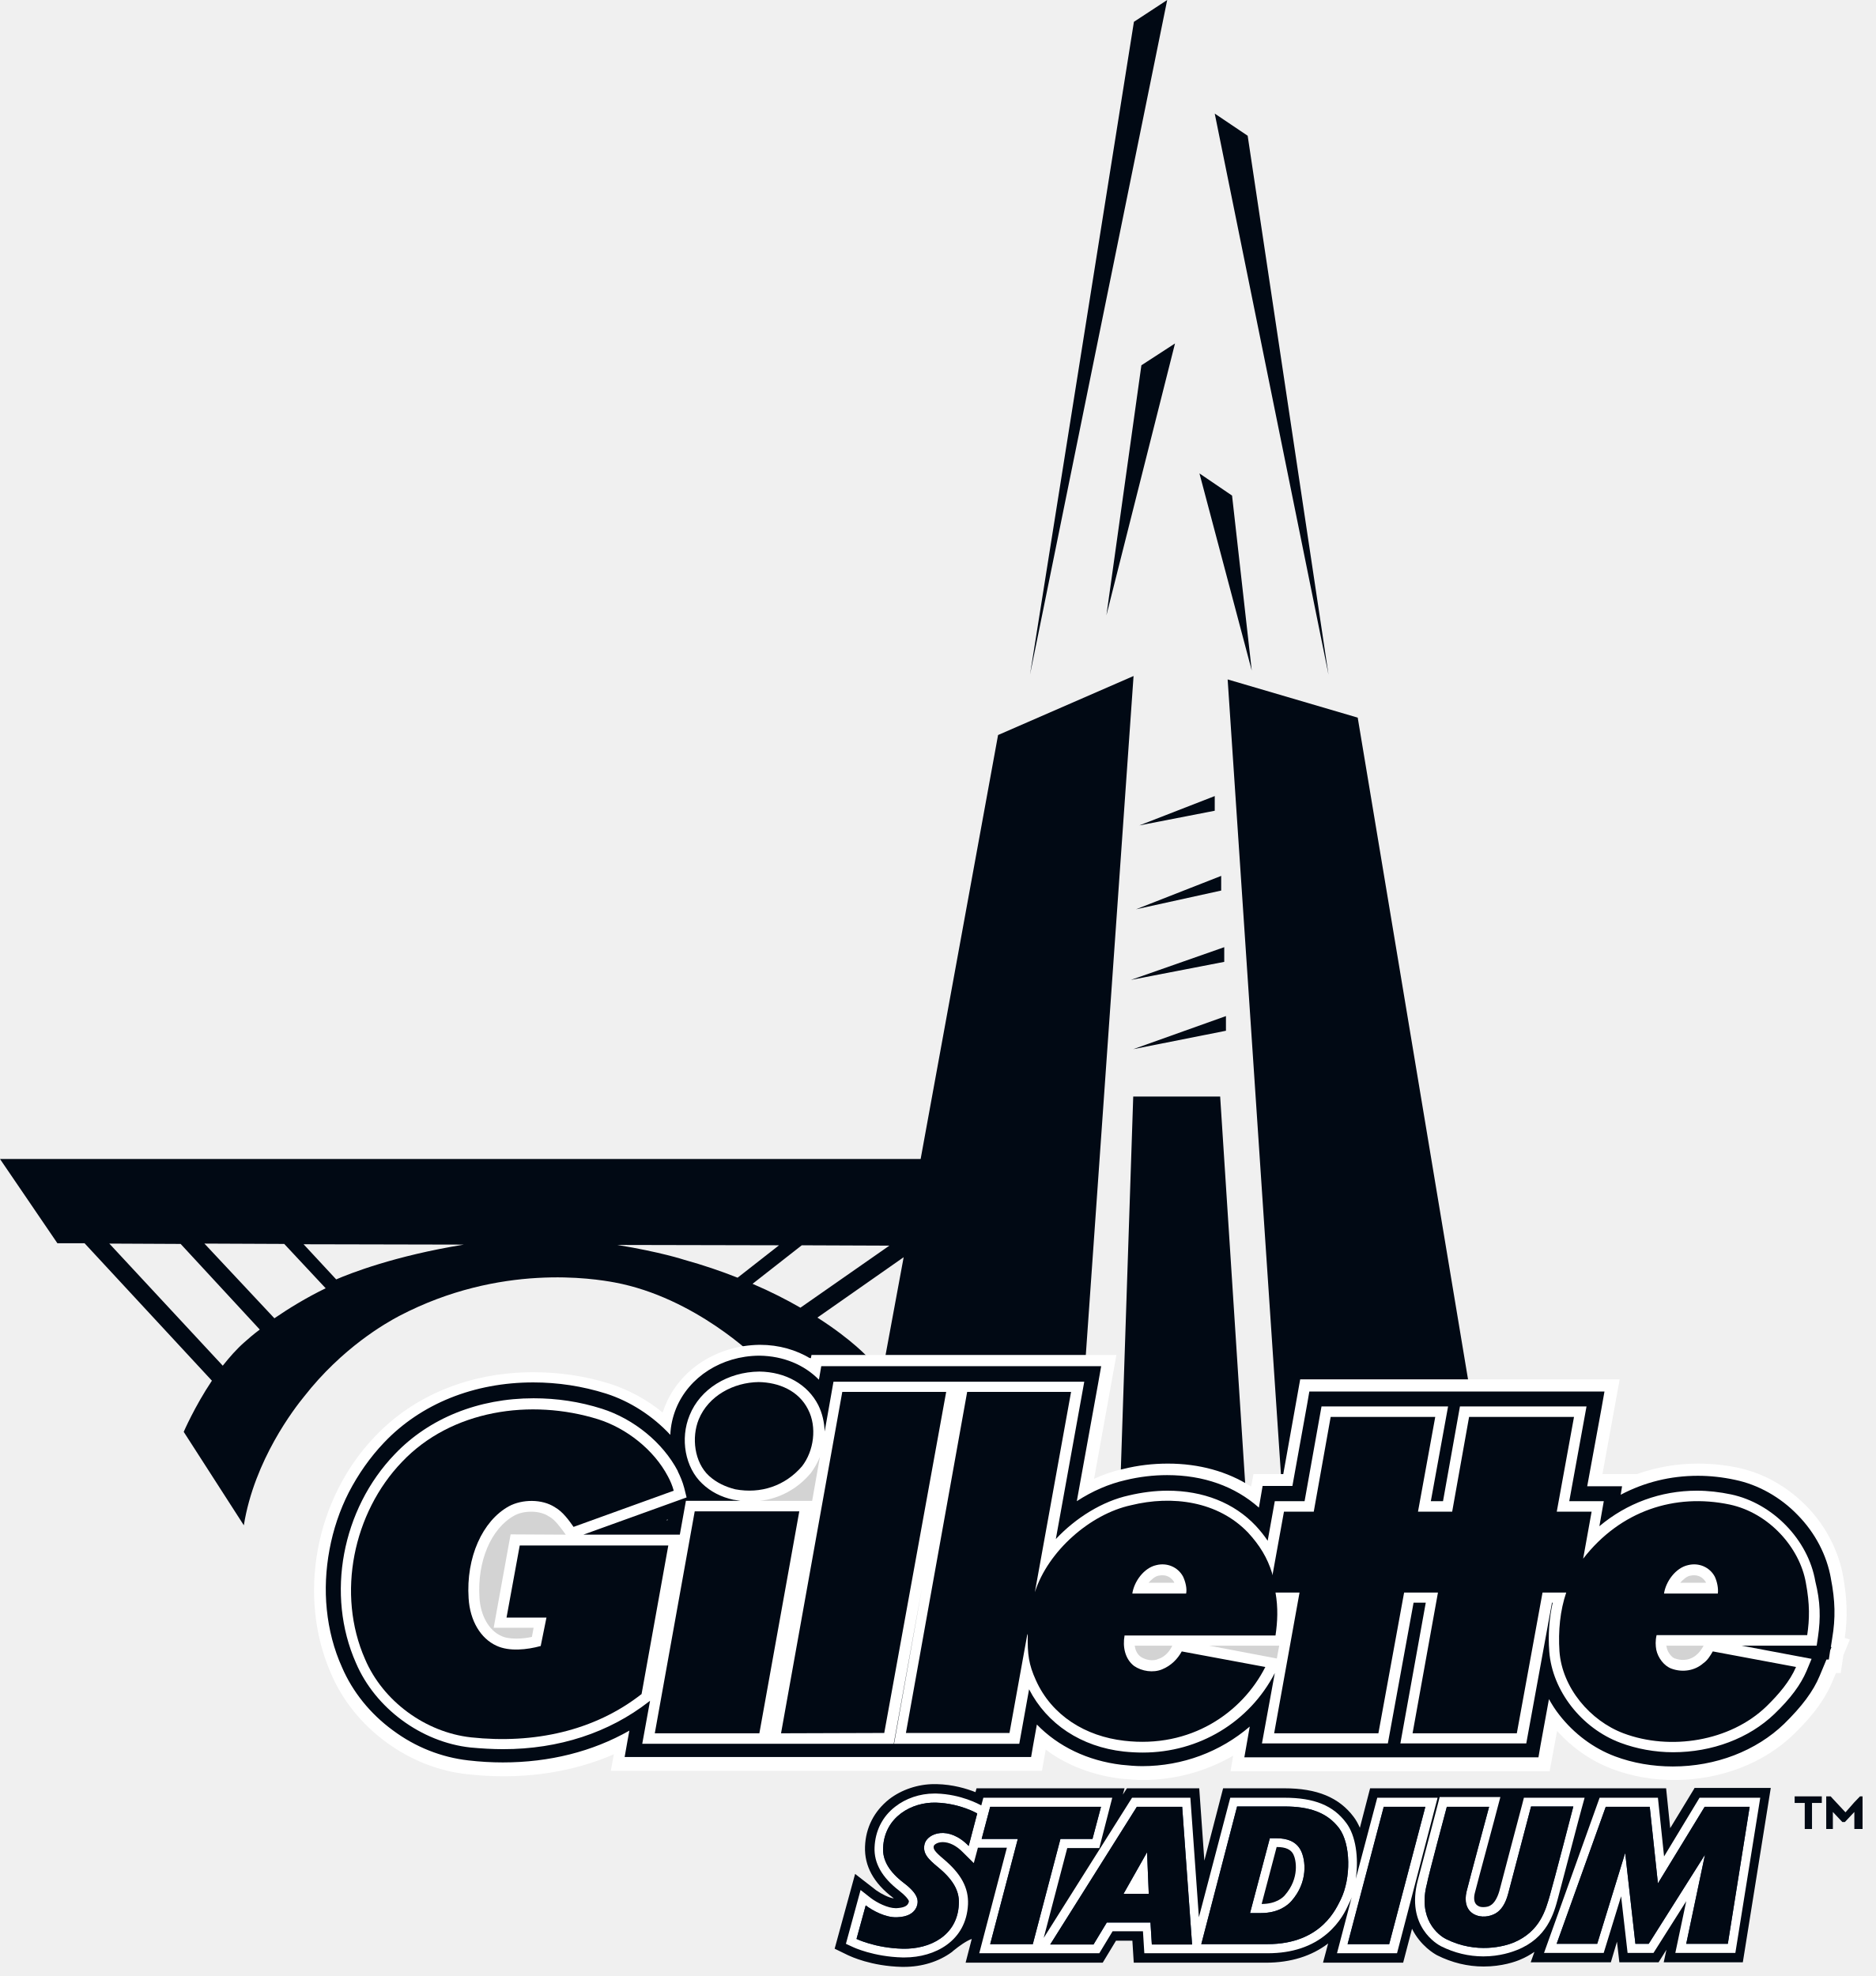
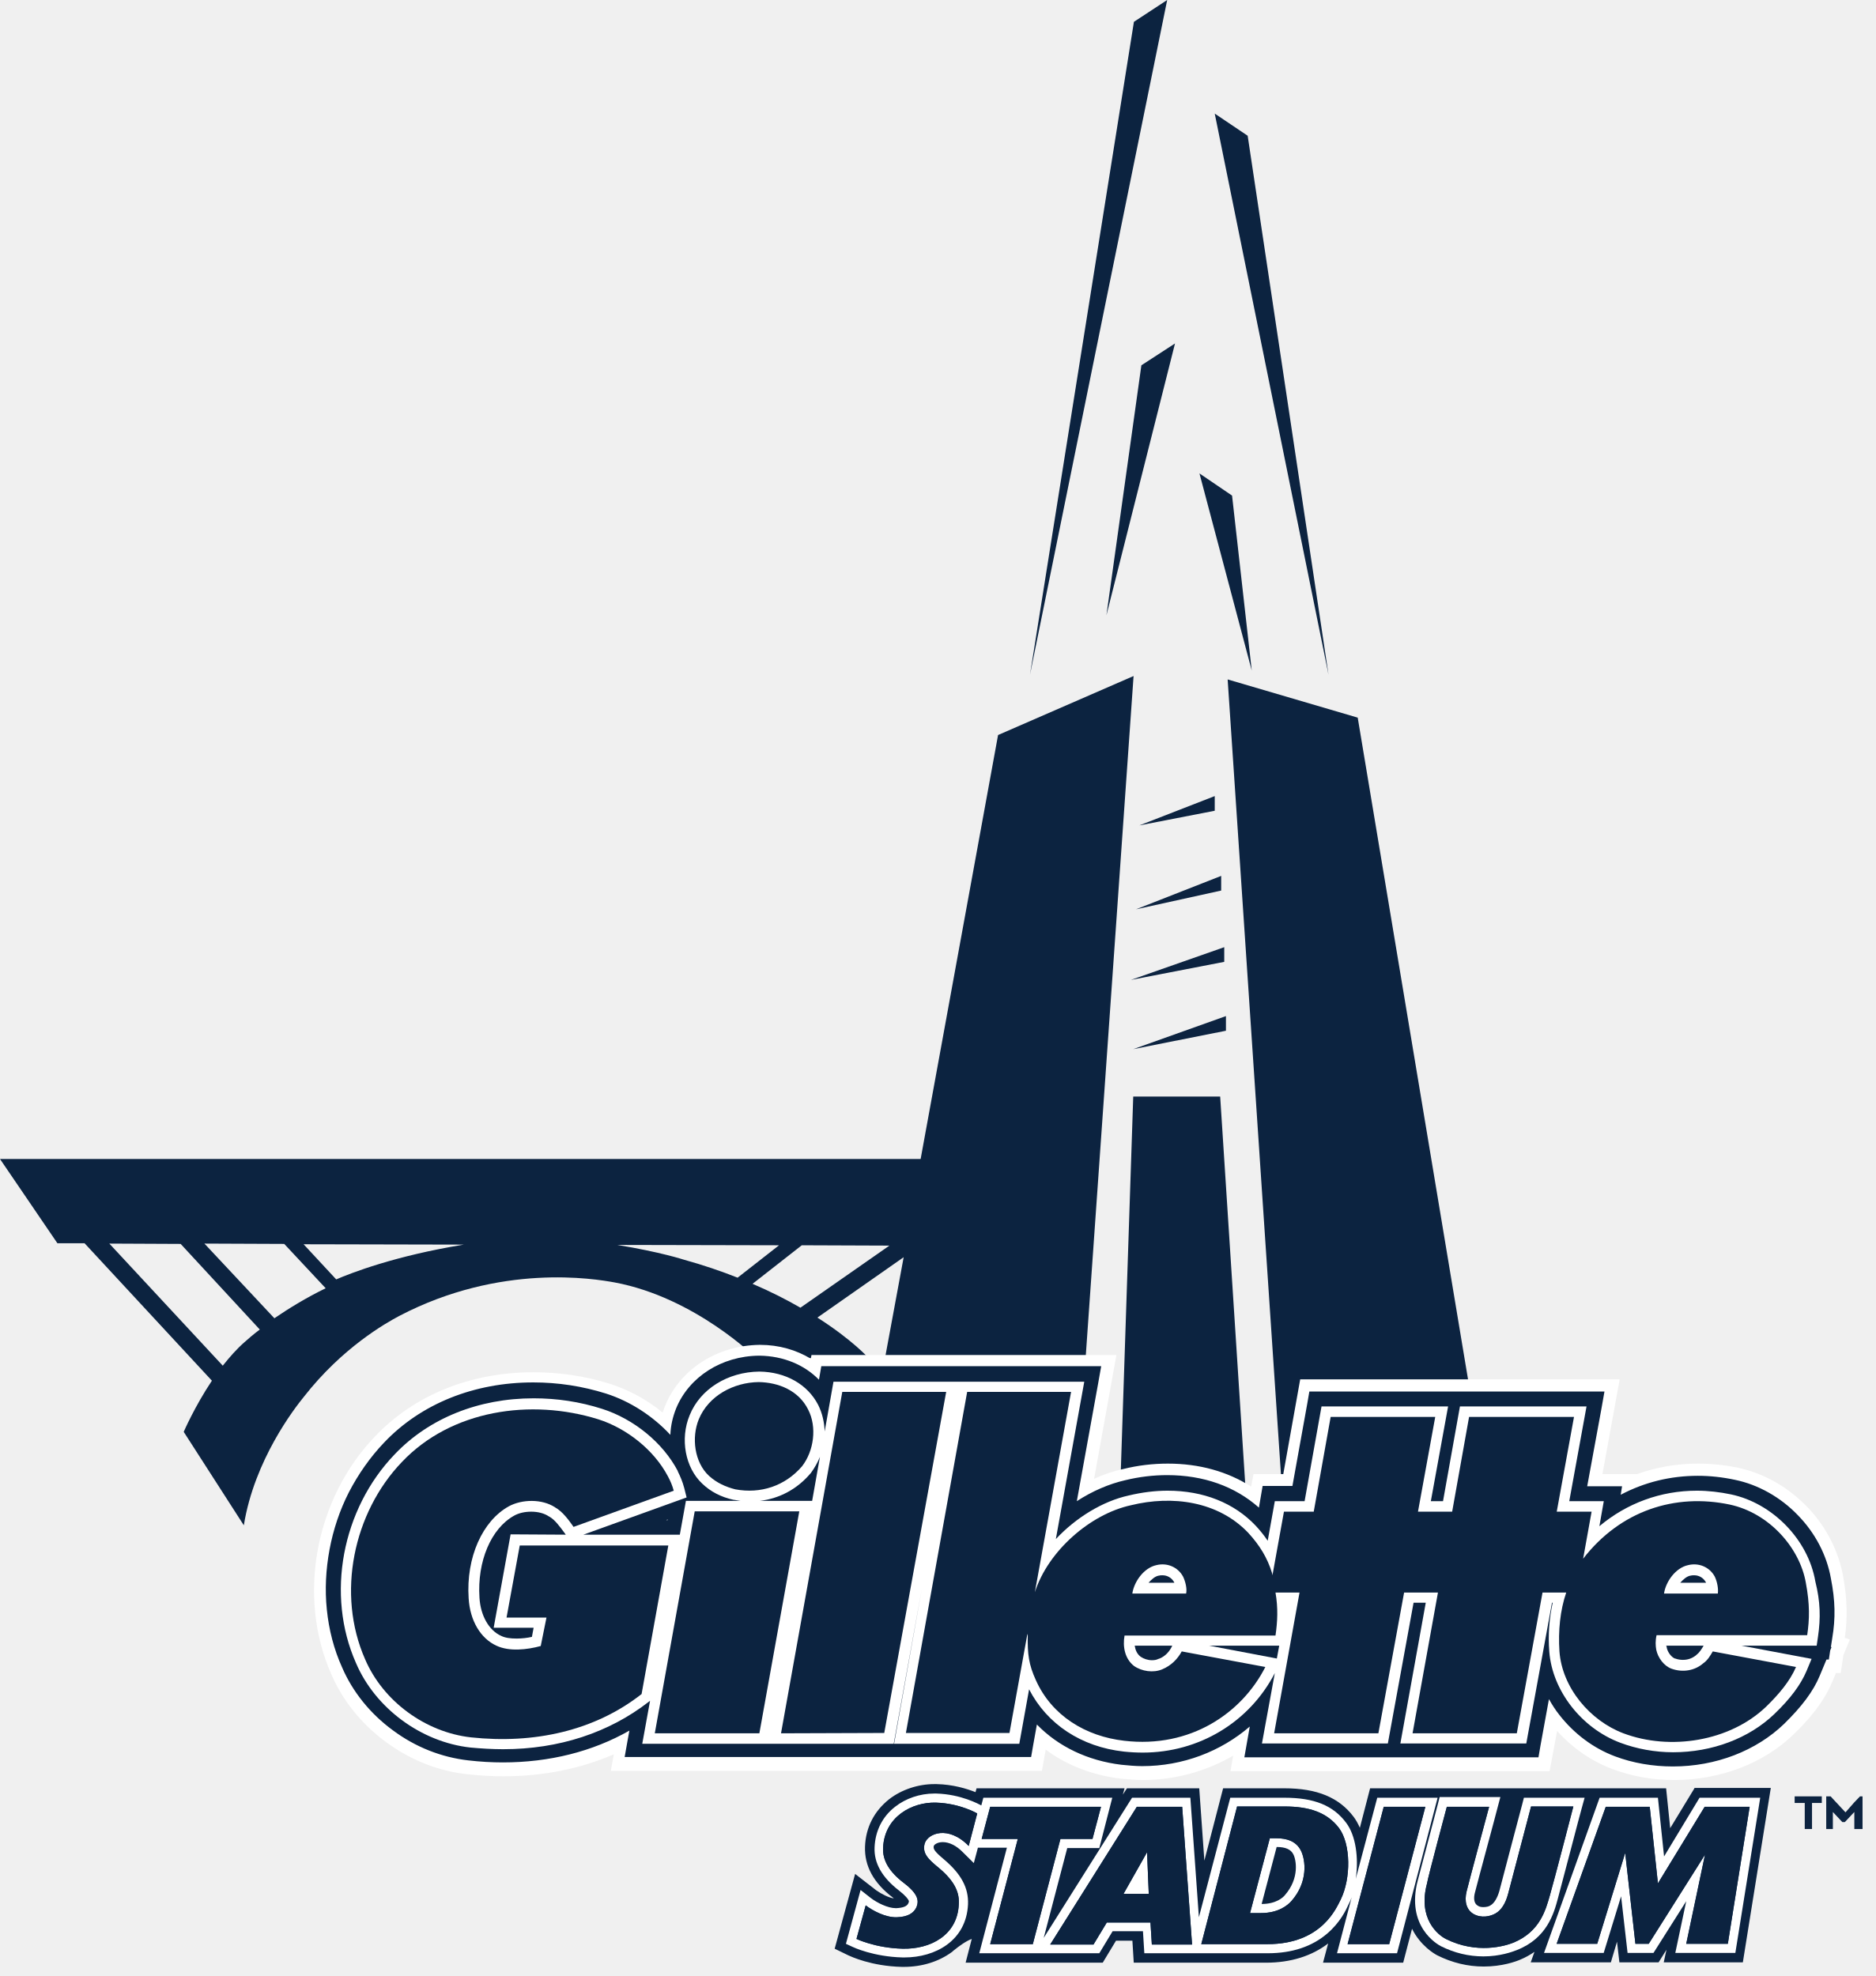
- <svg xmlns="http://www.w3.org/2000/svg" height="137" viewBox="0 0 130 137" width="130">
-   <g fill="none" fill-rule="evenodd">
-     <g fill="#010914" fill-rule="nonzero" transform="">
-       <path d="m69.184 50.961-5.367 29.394h-63.817l3.978 5.841h1.883l8.828 9.53c-1.201 1.797-1.954 3.547-1.954 3.547l4.167 6.479c.73-4.54 3.531-8.135 4.167-8.915 2.66-3.405 5.673-5.108 6.615-5.605 7.015-3.665 13.512-2.578 14.924-2.317 5.579 1.04 9.816 5.25 9.816 5.25h7.792s-1.106-1.253-3.555-2.814l5.979-4.186-1.295 7 13.912-.095 3.319-47.201zm-52.236 42.093c-.541.473-1.036 1.04-1.507 1.632l-7.862-8.466 4.943.024 5.485 5.936c-.471.355-.824.662-1.059.875zm2.072-1.655-4.849-5.179 5.532.024 2.872 3.074c-1.365.662-2.589 1.419-3.555 2.081zm4.284-2.696-2.26-2.436 11.111.024c-4.802.78-7.862 1.986-8.851 2.412zm24.082-1.372s-1.577-.52-4.59-1.017l11.205.024-2.872 2.247c-1.13-.449-2.378-.875-3.743-1.253zm8.098 3.334c-.942-.544-2.048-1.111-3.319-1.655l3.413-2.672 6.073.024z" />
-       <path d="m78.553 76.027-.895 26.935h8.663l-1.742-26.935z" />
-       <path d="m94.114 49.755-9.016-2.649 3.719 55.478h1.507l11.464-6.787z" />
-       <path d="m84.862 66.687v-1.017l-6.474 2.27z" />
-       <path d="m84.98 70.447-6.426 2.294 6.426-1.277z" />
-       <path d="m84.65 61.744v-1.017l-5.909 2.317z" />
-       <path d="m78.977 57.227 5.226-1.017v-1.017z" />
-       <path d="m85.404 34.36-2.26-1.537 3.625 13.668z" />
-       <path d="m86.486 9.412-2.283-1.537 7.886 38.9z" />
-       <path d="m76.694 42.66 4.755-18.847-2.33 1.513z" />
-       <path d="m78.601 1.513-7.203 45.262 9.51-46.775z" />
-     </g>
-     <g transform="translate(21.66991 93.10035)">
-       <path d="m106.205 20.457c.211-1.431.164-2.721-.117-4.293-.305-1.689-1.15-3.378-2.416-4.716-1.361-1.431-3.026-2.393-4.88-2.792-.915-.188-1.853-.282-2.768-.282-1.478 0-2.909.258-4.223.727h-2.393l1.196-6.569h-9.619-12.528l-1.173 6.569h-2.065l-.164.868c-1.642-1.056-3.613-1.595-5.771-1.595-1.032 0-2.065.117-3.097.375-.68.141-1.361.375-2.018.68l1.548-8.586h-12.457-8.68l-.047.258c-1.009-.61-2.205-.962-3.519-.962h-.023-.023c-2.933.047-5.49 1.689-6.522 4.199-.07.164-.117.328-.188.493-1.079-.891-2.346-1.572-3.66-1.994-1.713-.54-3.496-.798-5.302-.798-4.34 0-8.235 1.572-10.956 4.434-4.176 4.34-5.419 11.12-3.05 16.493.798 1.853 2.111 3.472 3.801 4.716 1.689 1.243 3.636 2.018 5.654 2.229.845.094 1.666.141 2.487.141 2.745 0 5.325-.516 7.648-1.525l-.211 1.15h12.528 4.927 12.434l.258-1.478c.141.094.282.211.422.305 1.384.915 3.026 1.501 4.786 1.713.516.047 1.032.094 1.525.094 2.252 0 4.411-.61 6.264-1.689l-.188 1.079h12.504 9.619l.516-2.792c1.056 1.173 2.369 2.088 3.801 2.628 1.361.516 2.792.774 4.317.774 3.191 0 6.217-1.15 8.305-3.191.821-.798 1.994-2.041 2.651-3.613l.258-.61h.328l.188-1.243.446-1.079z" fill="#fff" fill-rule="nonzero" />
-       <g fill="#010914" transform="translate(2.580633 2.580633)">
-         <path d="m94.615 13.63c-.352-.657-1.103-.985-1.853-.798-.868.188-1.548 1.15-1.666 1.971h3.73c.047-.352-.047-.821-.211-1.173zm-36.856 0c-.352-.657-1.103-.985-1.853-.798-.868.188-1.548 1.15-1.666 1.971h3.73c.07-.352-.047-.821-.211-1.173zm-.094 5.185 5.795 1.079c-1.619 3.191-5.185 5.654-9.783 5.114-2.674-.305-5.021-1.736-6.123-4.199-.493-1.079-.587-1.806-.563-3.097 0-.023-.023-.117-.023-.117l-1.243 6.874h-7.179l4.246-23.648h7.202l-2.51 13.888c.915-2.862 3.847-5.419 6.663-6.029 2.862-.704 6.029-.282 8.117 1.9.798.868 1.337 1.736 1.666 2.815l.023.141.798-4.411h2.065l1.173-6.569h7.249l-1.196 6.569h2.369l1.173-6.569h7.273l-1.196 6.569h2.416l-.587 3.261c2.581-3.331 6.358-4.551 10.158-3.754 2.745.587 4.856 3.003 5.279 5.419.282 1.501.258 2.534.094 3.636h-10.44c-.094.399-.07.727-.023 1.009.117.563.54 1.126 1.056 1.314.774.282 1.619.141 2.205-.375.305-.211.493-.54.657-.821l5.771 1.079c-.422.985-1.196 1.9-2.065 2.745-2.51 2.416-6.663 3.073-9.9 1.853-2.299-.868-4.246-3.144-4.434-5.677-.094-1.431.047-2.839.469-4.082h-1.642l-1.783 9.759h-7.226l1.76-9.759h-2.346l-1.783 9.759h-7.226l1.76-9.759h-1.666c.188 1.079.141 2.018 0 2.979h-10.463c-.141.774.023 1.619.657 2.111.54.375 1.337.493 1.947.235.633-.258 1.079-.727 1.361-1.243z" />
-         <path d="m24.891 6.639c-1.009-.938-1.22-2.651-.704-3.918.68-1.642 2.416-2.557 4.152-2.581 1.384.023 2.768.587 3.425 1.9.633 1.22.399 2.886-.422 3.941-1.173 1.361-2.862 1.924-4.622 1.595-.657-.164-1.29-.446-1.83-.938z" />
-         <path d="m11.026 8.751c.915-.493 2.299-.516 3.191.07.54.305.962.891 1.29 1.361l6.944-2.51c-.094-.352-.235-.68-.399-.985-.985-1.877-2.909-3.355-4.833-3.965-4.669-1.455-10.182-.657-13.607 2.956-3.378 3.519-4.551 9.15-2.557 13.677 1.243 2.909 4.176 5.067 7.343 5.419 4.364.469 8.563-.446 11.824-3.003l1.853-10.299h-10.299l-.915 4.997h2.768l-.399 1.971c-.938.258-2.182.399-3.073-.023-1.079-.493-1.83-1.713-1.924-3.284-.188-2.839.962-5.372 2.792-6.381z" />
-         <path d="m31.155 9.103-2.768 15.39h-7.249l2.768-15.39z" />
-         <path d="m41.337.821-4.293 23.648-7.155.023 4.246-23.671z" />
+ <svg xmlns="http://www.w3.org/2000/svg" width="130px" height="137px" viewBox="0 0 130 137" version="1.1">
+   <defs />
+   <g id="Artboard" stroke="none" stroke-width="1" fill="none" fill-rule="evenodd" transform="translate(-655, -2527)">
+     <g id="130x137-gillette-logo" transform="translate(655, 2527)">
+       <g id="Group" fill="#0C2340" fill-rule="nonzero">
+         <path d="M69.184,50.961 L63.817,80.355 L0,80.355 L3.978,86.196 L5.861,86.196 L14.689,95.726 C13.489,97.523 12.735,99.273 12.735,99.273 L16.902,105.753 C17.632,101.212 20.433,97.618 21.068,96.837 C23.728,93.432 26.742,91.73 27.683,91.233 C34.698,87.568 41.195,88.655 42.608,88.915 C48.187,89.956 52.424,94.165 52.424,94.165 L60.216,94.165 C60.216,94.165 59.109,92.912 56.661,91.351 L62.64,87.165 L61.346,94.165 L75.258,94.071 L78.577,46.87 L69.184,50.961 Z M16.949,93.054 C16.407,93.527 15.913,94.094 15.442,94.685 L7.58,86.22 L12.523,86.243 L18.008,92.179 C17.537,92.534 17.184,92.841 16.949,93.054 Z M19.02,91.398 L14.171,86.22 L19.703,86.243 L22.575,89.317 C21.21,89.98 19.986,90.736 19.02,91.398 Z M23.305,88.703 L21.045,86.267 L32.156,86.291 C27.354,87.071 24.293,88.277 23.305,88.703 Z M47.386,87.331 C47.386,87.331 45.809,86.811 42.796,86.314 L54.001,86.338 L51.129,88.584 C49.999,88.135 48.752,87.709 47.386,87.331 Z M55.484,90.665 C54.543,90.121 53.436,89.554 52.165,89.01 L55.578,86.338 L61.652,86.361 L55.484,90.665 Z" id="Shape" />
+         <polygon id="Shape" points="78.553 76.027 77.659 102.962 86.322 102.962 84.58 76.027" />
+         <polygon id="Shape" points="94.114 49.755 85.098 47.106 88.817 102.584 90.324 102.584 101.788 95.797" />
+         <polygon id="Shape" points="84.862 66.687 84.862 65.67 78.389 67.94" />
+         <polygon id="Shape" points="84.98 70.447 78.553 72.74 84.98 71.463" />
+         <polygon id="Shape" points="84.65 61.744 84.65 60.727 78.742 63.045" />
+         <polygon id="Shape" points="78.977 57.227 84.203 56.211 84.203 55.194" />
+         <polygon id="Shape" points="85.404 34.36 83.144 32.823 86.769 46.491" />
+         <polygon id="Shape" points="86.486 9.412 84.203 7.875 92.089 46.775" />
+         <polygon id="Shape" points="76.694 42.66 81.449 23.813 79.118 25.327" />
+         <polygon id="Shape" points="78.601 1.513 71.397 46.775 80.907 0" />
      </g>
-       <g fill-rule="nonzero">
-         <path d="m57.407 21.771c.211.141.493.235.774.235.164 0 .328-.023.446-.094h.023c.469-.164.774-.563.915-.868l.023-.047h-2.604c.047.305.164.587.422.774z" fill="#d3d3d3" />
-         <path d="m34.51 9.056c-.915 1.079-2.135 1.736-3.496 1.9h3.613l.54-3.05c-.164.399-.375.774-.633 1.126z" fill="#d3d3d3" />
-         <path d="m17.548 13.302-.117-.164c-.282-.375-.633-.868-1.009-1.079l-.047-.023c-.305-.211-.751-.328-1.22-.328-.446 0-.868.094-1.196.282-1.595.891-2.557 3.167-2.393 5.677.07 1.243.657 2.276 1.501 2.651.282.141.633.188 1.079.188.375 0 .751-.047 1.056-.117l.117-.633h-2.768l1.173-6.475z" fill="#d3d3d3" />
-         <path d="m58.909 16.117c-.07 0-.164 0-.235.023h-.023c-.258.047-.493.258-.704.493h1.783c0-.023-.023-.07-.047-.094-.164-.258-.446-.422-.774-.422z" fill="#d3d3d3" />
-         <path d="m95.765 16.117c-.07 0-.164 0-.235.023h-.023c-.258.047-.493.258-.704.493h1.783c0-.023-.023-.07-.047-.094-.164-.258-.446-.422-.774-.422z" fill="#d3d3d3" />
-         <path d="m105.243 16.328c-.282-1.595-1.079-3.144-2.299-4.387-1.196-1.243-2.745-2.111-4.34-2.44-.868-.188-1.736-.282-2.581-.282-1.9 0-3.707.446-5.349 1.314l.094-.587h-1.22-1.196l.985-5.372.211-1.196h-1.22-8.399-1.22-8.774-.845l-.141.821-1.032 5.724h-1.22-.845l-.141.821-.117.68c-1.666-1.478-3.847-2.252-6.358-2.252-.962 0-1.947.117-2.909.352-1.126.258-2.276.751-3.355 1.455l1.478-8.164.211-1.196h-1.173-8.704-.845-7.836-.845l-.141.821-.023.117c-1.009-1.032-2.463-1.642-4.106-1.666h-.023-.023c-2.604.023-4.856 1.478-5.748 3.66-.235.587-.375 1.196-.399 1.83-1.196-1.29-2.768-2.323-4.457-2.862-1.642-.516-3.331-.774-5.044-.774-4.106 0-7.789 1.478-10.346 4.176-.962 1.009-1.783 2.182-2.44 3.449-.633 1.243-1.079 2.581-1.337 3.965-.258 1.384-.328 2.792-.188 4.152.141 1.408.493 2.768 1.056 4.012.727 1.689 1.947 3.214 3.519 4.364 1.572 1.173 3.378 1.877 5.232 2.088.798.094 1.619.141 2.393.141 3.238 0 6.217-.751 8.774-2.205l-.117.633-.211 1.196h1.22 8.751.845 6.639 1.196 8.68.845l.141-.821.258-1.431c1.478 1.525 3.519 2.51 5.865 2.792.469.047.962.094 1.431.094 2.815 0 5.443-1.009 7.46-2.745l-.164.938-.211 1.196h1.22 8.727.845.023 8.727.845l.141-.821.587-3.214c.211.375.446.751.727 1.103 1.009 1.29 2.346 2.299 3.847 2.862 1.243.469 2.628.704 4.012.704 2.979 0 5.771-1.079 7.718-2.956 1.22-1.196 2.018-2.252 2.463-3.331l.352-.845.117-.282h.164l.094-.633.094-.235h-.047l.094-.61c.235-1.384.211-2.604-.094-4.152zm-.891 4.035-.094.633h-5.208l4.856.915-.352.845c-.399.938-1.103 1.9-2.229 2.979-1.76 1.689-4.317 2.651-7.015 2.651-1.267 0-2.534-.235-3.66-.657-2.698-1.009-4.716-3.613-4.927-6.311-.094-1.196 0-2.323.235-3.402h-.047l-1.783 9.759h-8.727l1.76-9.759h-.845l-1.783 9.759h-8.727l.891-4.88c-1.76 3.402-5.255 5.513-9.15 5.513-.422 0-.868-.023-1.314-.07-2.956-.328-5.325-1.9-6.569-4.317l-.68 3.777h-8.68l1.924-10.745-1.947 10.745h-8.68-8.751l.54-2.979-.094.07c-2.745 2.135-6.217 3.284-10.088 3.284-.751 0-1.525-.047-2.276-.117-3.402-.375-6.592-2.721-7.93-5.865-2.088-4.716-.985-10.651 2.698-14.475 2.369-2.487 5.795-3.871 9.619-3.871 1.619 0 3.191.235 4.739.727 2.205.704 4.223 2.346 5.255 4.317v.023c.164.328.328.704.446 1.15l.164.657-7.155 2.581h6.686l.422-2.346h3.777c-.141-.023-.305-.047-.446-.07h-.023c-.868-.188-1.595-.563-2.182-1.126-1.173-1.103-1.548-3.097-.868-4.739.727-1.806 2.628-3.003 4.833-3.026 1.83.023 3.355.891 4.082 2.323.282.563.422 1.196.446 1.83l.61-3.449h8.68 8.704l-1.971 10.909c1.384-1.478 3.238-2.628 5.067-3.026.891-.211 1.806-.328 2.674-.328 2.487 0 4.622.845 6.123 2.44.305.328.587.68.821 1.032l.493-2.745h2.065l1.173-6.569h8.774l-1.196 6.569h.845l1.173-6.569h8.774l-1.196 6.569h2.393l-.305 1.736c1.9-1.595 4.246-2.463 6.757-2.463.774 0 1.595.094 2.369.258 2.886.61 5.349 3.144 5.842 6.029.352 1.408.375 2.534.188 3.824zm-79.742-8.117v.047h-.094z" fill="#010914" />
-         <path d="m66.838 21.888.164-.891h-4.856z" fill="#d3d3d3" />
-         <path d="m93.865 21.138c.07.328.328.657.563.751h.023c.188.07.375.094.54.094.352 0 .657-.117.915-.328l.047-.047c.188-.141.328-.375.469-.61h-2.604c.047.047.047.094.047.141z" fill="#d3d3d3" />
+       <g id="Group" transform="translate(21.66991, 93.10035)">
+         <path d="M106.205,20.457 C106.416,19.026 106.369,17.736 106.087,16.164 C105.782,14.475 104.938,12.786 103.671,11.449 C102.31,10.018 100.645,9.056 98.791,8.657 C97.876,8.469 96.938,8.375 96.023,8.375 C94.545,8.375 93.114,8.633 91.8,9.103 L89.407,9.103 L90.604,2.534 L80.985,2.534 L68.457,2.534 L67.284,9.103 L65.22,9.103 L65.055,9.971 C63.413,8.915 61.443,8.375 59.284,8.375 C58.252,8.375 57.22,8.493 56.187,8.751 C55.507,8.891 54.827,9.126 54.17,9.431 L55.718,0.845 L43.261,0.845 L34.58,0.845 L34.534,1.103 C33.525,0.493 32.328,0.141 31.015,0.141 L30.991,0.141 L30.968,0.141 C28.035,0.188 25.478,1.83 24.446,4.34 C24.375,4.504 24.328,4.669 24.258,4.833 C23.179,3.941 21.912,3.261 20.598,2.839 C18.886,2.299 17.103,2.041 15.296,2.041 C10.956,2.041 7.062,3.613 4.34,6.475 C0.164,10.815 -1.079,17.595 1.29,22.968 C2.088,24.821 3.402,26.44 5.091,27.683 C6.78,28.927 8.727,29.701 10.745,29.912 C11.589,30.006 12.41,30.053 13.232,30.053 C15.976,30.053 18.557,29.537 20.88,28.528 L20.669,29.677 L33.196,29.677 L38.123,29.677 L50.557,29.677 L50.815,28.199 C50.956,28.293 51.097,28.41 51.237,28.504 C52.621,29.419 54.264,30.006 56.023,30.217 C56.539,30.264 57.055,30.311 57.548,30.311 C59.8,30.311 61.959,29.701 63.812,28.622 L63.624,29.701 L76.129,29.701 L85.747,29.701 L86.264,26.909 C87.319,28.082 88.633,28.997 90.064,29.537 C91.425,30.053 92.856,30.311 94.381,30.311 C97.571,30.311 100.598,29.161 102.686,27.12 C103.507,26.322 104.68,25.079 105.337,23.507 L105.595,22.897 L105.923,22.897 L106.111,21.654 L106.557,20.575 L106.205,20.457 Z" id="Shape" fill="#FFFFFF" fill-rule="nonzero" />
+         <g transform="translate(2.580633, 2.580633)" fill="#0C2340" id="Shape">
+           <path d="M94.615,13.63 C94.263,12.974 93.513,12.645 92.762,12.833 C91.894,13.02 91.214,13.982 91.096,14.803 L94.827,14.803 C94.873,14.452 94.78,13.982 94.615,13.63 Z M57.759,13.63 C57.407,12.974 56.657,12.645 55.906,12.833 C55.038,13.02 54.358,13.982 54.24,14.803 L57.97,14.803 C58.041,14.452 57.923,13.982 57.759,13.63 Z M57.665,18.815 L63.46,19.894 C61.841,23.085 58.275,25.548 53.677,25.009 C51.003,24.704 48.657,23.273 47.554,20.809 C47.061,19.73 46.968,19.003 46.991,17.713 C46.991,17.689 46.968,17.595 46.968,17.595 L45.724,24.469 L38.545,24.469 L42.792,0.821 L49.994,0.821 L47.484,14.71 C48.399,11.847 51.331,9.29 54.146,8.68 C57.009,7.977 60.176,8.399 62.264,10.581 C63.061,11.449 63.601,12.317 63.929,13.396 L63.953,13.537 L64.75,9.126 L66.815,9.126 L67.988,2.557 L75.237,2.557 L74.041,9.126 L76.41,9.126 L77.583,2.557 L84.856,2.557 L83.659,9.126 L86.076,9.126 L85.489,12.387 C88.07,9.056 91.847,7.836 95.648,8.633 C98.393,9.22 100.504,11.636 100.926,14.053 C101.208,15.554 101.184,16.586 101.02,17.689 L90.58,17.689 C90.486,18.088 90.51,18.416 90.557,18.698 C90.674,19.261 91.096,19.824 91.612,20.012 C92.387,20.293 93.231,20.152 93.818,19.636 C94.123,19.425 94.31,19.097 94.475,18.815 L100.246,19.894 C99.824,20.88 99.049,21.795 98.181,22.639 C95.671,25.056 91.519,25.712 88.281,24.493 C85.982,23.625 84.035,21.349 83.847,18.815 C83.753,17.384 83.894,15.976 84.316,14.733 L82.674,14.733 L80.891,24.493 L73.665,24.493 L75.425,14.733 L73.079,14.733 L71.296,24.493 L64.07,24.493 L65.83,14.733 L64.164,14.733 C64.352,15.812 64.305,16.751 64.164,17.713 L53.701,17.713 C53.56,18.487 53.724,19.331 54.358,19.824 C54.897,20.199 55.695,20.317 56.305,20.059 C56.938,19.8 57.384,19.331 57.665,18.815 Z" />
+           <path d="M24.891,6.639 C23.883,5.701 23.671,3.988 24.188,2.721 C24.868,1.079 26.604,0.164 28.34,0.141 C29.724,0.164 31.108,0.727 31.765,2.041 C32.399,3.261 32.164,4.927 31.343,5.982 C30.17,7.343 28.481,7.906 26.721,7.578 C26.064,7.413 25.431,7.132 24.891,6.639 Z" />
+           <path d="M11.026,8.751 C11.941,8.258 13.325,8.235 14.217,8.821 C14.757,9.126 15.179,9.713 15.507,10.182 L22.452,7.672 C22.358,7.32 22.217,6.991 22.053,6.686 C21.067,4.809 19.144,3.331 17.22,2.721 C12.551,1.267 7.038,2.065 3.613,5.677 C0.235,9.196 -0.938,14.827 1.056,19.355 C2.299,22.264 5.232,24.422 8.399,24.774 C12.762,25.243 16.962,24.328 20.223,21.771 L22.076,11.472 L11.777,11.472 L10.862,16.469 L13.63,16.469 L13.232,18.44 C12.293,18.698 11.05,18.839 10.158,18.416 C9.079,17.924 8.328,16.704 8.235,15.132 C8.047,12.293 9.196,9.759 11.026,8.751 Z" />
+           <polygon points="31.155 9.103 28.387 24.493 21.138 24.493 23.906 9.103" />
+           <polygon points="41.337 0.821 37.044 24.469 29.888 24.493 34.135 0.821" />
+         </g>
+         <path d="M57.407,21.771 C57.618,21.912 57.9,22.006 58.182,22.006 C58.346,22.006 58.51,21.982 58.627,21.912 L58.651,21.912 C59.12,21.748 59.425,21.349 59.566,21.044 L59.589,20.997 L56.985,20.997 C57.032,21.302 57.149,21.583 57.407,21.771 Z" id="Shape" fill="#0C2340" fill-rule="nonzero" />
+         <path d="M34.51,9.056 C33.595,10.135 32.375,10.792 31.015,10.956 L34.627,10.956 L35.167,7.906 C35.003,8.305 34.792,8.68 34.534,9.032 L34.51,9.056 Z" id="Shape" fill="#0C2340" fill-rule="nonzero" />
+         <path d="M17.548,13.302 L17.431,13.138 C17.149,12.762 16.798,12.27 16.422,12.059 L16.375,12.035 C16.07,11.824 15.625,11.707 15.155,11.707 C14.71,11.707 14.287,11.801 13.959,11.988 C12.364,12.88 11.402,15.155 11.566,17.666 C11.636,18.909 12.223,19.941 13.067,20.317 C13.349,20.457 13.701,20.504 14.147,20.504 C14.522,20.504 14.897,20.457 15.202,20.387 L15.32,19.754 L12.551,19.754 L13.724,13.279 L17.548,13.302 Z" id="Shape" fill="#0C2340" fill-rule="nonzero" />
+         <path d="M58.909,16.117 C58.838,16.117 58.745,16.117 58.674,16.141 L58.651,16.141 C58.393,16.188 58.158,16.399 57.947,16.633 L59.73,16.633 C59.73,16.61 59.706,16.563 59.683,16.54 C59.519,16.281 59.237,16.117 58.909,16.117 Z" id="Shape" fill="#0C2340" fill-rule="nonzero" />
+         <path d="M95.765,16.117 C95.695,16.117 95.601,16.117 95.53,16.141 L95.507,16.141 C95.249,16.188 95.014,16.399 94.803,16.633 L96.586,16.633 C96.586,16.61 96.563,16.563 96.539,16.54 C96.375,16.281 96.093,16.117 95.765,16.117 Z" id="Shape" fill="#0C2340" fill-rule="nonzero" />
+         <path d="M105.243,16.328 C104.961,14.733 104.164,13.185 102.944,11.941 C101.747,10.698 100.199,9.83 98.604,9.501 C97.736,9.314 96.868,9.22 96.023,9.22 C94.123,9.22 92.316,9.666 90.674,10.534 L90.768,9.947 L89.548,9.947 L88.351,9.947 L89.337,4.575 L89.548,3.378 L88.328,3.378 L79.929,3.378 L78.709,3.378 L69.935,3.378 L69.091,3.378 L68.95,4.199 L67.918,9.924 L66.698,9.924 L65.853,9.924 L65.712,10.745 L65.595,11.425 C63.929,9.947 61.748,9.173 59.237,9.173 C58.275,9.173 57.29,9.29 56.328,9.525 C55.202,9.783 54.053,10.276 52.973,10.979 L54.451,2.815 L54.663,1.619 L53.489,1.619 L44.786,1.619 L43.941,1.619 L36.105,1.619 L35.261,1.619 L35.12,2.44 L35.097,2.557 C34.088,1.525 32.633,0.915 30.991,0.891 L30.968,0.891 L30.944,0.891 C28.34,0.915 26.088,2.369 25.196,4.551 C24.962,5.138 24.821,5.748 24.798,6.381 C23.601,5.091 22.029,4.059 20.34,3.519 C18.698,3.003 17.009,2.745 15.296,2.745 C11.191,2.745 7.507,4.223 4.95,6.921 C3.988,7.93 3.167,9.103 2.51,10.369 C1.877,11.613 1.431,12.95 1.173,14.334 C0.915,15.718 0.845,17.126 0.985,18.487 C1.126,19.894 1.478,21.255 2.041,22.498 C2.768,24.188 3.988,25.712 5.56,26.862 C7.132,28.035 8.938,28.739 10.792,28.95 C11.589,29.044 12.41,29.091 13.185,29.091 C16.422,29.091 19.402,28.34 21.959,26.886 L21.842,27.519 L21.63,28.715 L22.85,28.715 L31.601,28.715 L32.446,28.715 L39.085,28.715 L40.281,28.715 L48.962,28.715 L49.806,28.715 L49.947,27.894 L50.205,26.463 C51.683,27.988 53.724,28.973 56.07,29.255 C56.539,29.302 57.032,29.349 57.501,29.349 C60.316,29.349 62.944,28.34 64.962,26.604 L64.797,27.542 L64.586,28.739 L65.806,28.739 L74.533,28.739 L75.378,28.739 L75.401,28.739 L84.129,28.739 L84.973,28.739 L85.114,27.918 L85.7,24.704 C85.912,25.079 86.146,25.454 86.428,25.806 C87.437,27.097 88.774,28.105 90.275,28.668 C91.519,29.138 92.903,29.372 94.287,29.372 C97.266,29.372 100.058,28.293 102.005,26.416 C103.225,25.22 104.023,24.164 104.469,23.085 L104.821,22.24 L104.938,21.959 L105.102,21.959 L105.196,21.325 L105.29,21.091 L105.243,21.091 L105.337,20.481 C105.571,19.097 105.548,17.877 105.243,16.328 Z M104.351,20.364 L104.258,20.997 L99.049,20.997 L103.906,21.912 L103.554,22.756 C103.155,23.695 102.451,24.657 101.325,25.736 C99.566,27.425 97.008,28.387 94.31,28.387 C93.044,28.387 91.777,28.152 90.651,27.73 C87.953,26.721 85.935,24.117 85.724,21.419 C85.63,20.223 85.724,19.097 85.959,18.018 L85.912,18.018 L84.129,27.777 L75.401,27.777 L77.161,18.018 L76.316,18.018 L74.533,27.777 L65.806,27.777 L66.698,22.897 C64.938,26.299 61.443,28.41 57.548,28.41 C57.126,28.41 56.68,28.387 56.234,28.34 C53.278,28.012 50.909,26.44 49.665,24.023 L48.985,27.8 L40.305,27.8 L42.229,17.056 L40.281,27.8 L31.601,27.8 L22.85,27.8 L23.39,24.821 L23.296,24.891 C20.551,27.026 17.079,28.176 13.208,28.176 C12.457,28.176 11.683,28.129 10.933,28.059 C7.531,27.683 4.34,25.337 3.003,22.193 C0.915,17.478 2.018,11.542 5.701,7.718 C8.07,5.232 11.496,3.847 15.32,3.847 C16.938,3.847 18.51,4.082 20.059,4.575 C22.264,5.279 24.281,6.921 25.314,8.891 L25.314,8.915 C25.478,9.243 25.642,9.619 25.759,10.064 L25.924,10.721 L18.768,13.302 L25.454,13.302 L25.877,10.956 L29.654,10.956 C29.513,10.933 29.349,10.909 29.208,10.886 L29.185,10.886 C28.317,10.698 27.589,10.323 27.003,9.759 C25.83,8.657 25.454,6.663 26.135,5.021 C26.862,3.214 28.762,2.018 30.968,1.994 C32.798,2.018 34.322,2.886 35.05,4.317 C35.331,4.88 35.472,5.513 35.495,6.147 L36.105,2.698 L44.786,2.698 L53.489,2.698 L51.519,13.607 C52.903,12.129 54.756,10.979 56.586,10.581 C57.478,10.369 58.393,10.252 59.261,10.252 C61.748,10.252 63.882,11.097 65.384,12.692 C65.689,13.02 65.97,13.372 66.205,13.724 L66.698,10.979 L68.762,10.979 L69.935,4.411 L78.709,4.411 L77.513,10.979 L78.357,10.979 L79.53,4.411 L88.305,4.411 L87.108,10.979 L89.501,10.979 L89.196,12.715 C91.096,11.12 93.442,10.252 95.953,10.252 C96.727,10.252 97.548,10.346 98.322,10.51 C101.208,11.12 103.671,13.654 104.164,16.54 C104.516,17.947 104.539,19.073 104.351,20.364 Z M24.61,12.246 L24.61,12.293 L24.516,12.293 L24.61,12.246 Z" id="Shape" fill="#0C2340" fill-rule="nonzero" />
+         <polygon id="Shape" fill="#0C2340" fill-rule="nonzero" points="66.838 21.888 67.003 20.997 62.146 20.997" />
+         <path d="M93.865,21.138 C93.935,21.466 94.193,21.795 94.428,21.888 L94.451,21.888 C94.639,21.959 94.827,21.982 94.991,21.982 C95.343,21.982 95.648,21.865 95.906,21.654 L95.953,21.607 C96.14,21.466 96.281,21.232 96.422,20.997 L93.818,20.997 C93.865,21.044 93.865,21.091 93.865,21.138 Z" id="Shape" fill="#0C2340" fill-rule="nonzero" />
      </g>
-     </g>
-     <g fill-rule="nonzero">
-       <g transform="translate(57.78643 123.5987)">
-         <path d="m59.667.388-1.678 2.762-.284-2.762h-20.519l-.709 2.738c-.118-.267-.26-.533-.426-.751-1.017-1.357-2.553-1.987-4.799-1.987h-4.255l-1.3 5.015-.355-5.015h-5.012l-.284.436.118-.436h-10.26l-.071.267c-.615-.242-1.56-.533-2.695-.557-.047 0-.095 0-.165 0-1.135 0-2.269.388-3.12 1.042-1.04.824-1.631 1.963-1.678 3.295-.047 1.333.591 2.52 1.938 3.537.024.024.047.024.047.048-.331-.048-.827-.291-1.206-.557l-1.466-1.139-1.418 5.185.946.46c.165.073 1.584.751 3.711.8h.142c1.253 0 2.411-.363 3.31-1.018.047-.024.071-.073.118-.097 0 0 0 0 .024-.024s.071-.048.095-.073c.236-.194.756-.581 1.158-.727l-.426 1.648h9.503l.922-1.526h1.135l.095 1.526h9.172c1.702 0 3.168-.46 4.302-1.333l-.355 1.333h5.555l.615-2.35c.591 1.187 1.56 1.744 1.749 1.841 1.017.509 2.104.775 3.215.775 1.277 0 2.222-.339 2.553-.485.355-.145.686-.339.969-.533l-.26.727h5.555l.426-1.43.165 1.43h2.719l.544-.872-.189.872h5.484l1.938-12.09h-5.295z" fill="#010914" />
-         <g fill="#fff" transform="translate(.709197 .726873)">
-           <path d="m36.973.315-1.489 5.621c.213-1.454 0-3.004-.662-3.877-.898-1.211-2.222-1.744-4.279-1.744h-3.759l-2.175 8.286-.591-8.286h-4.042l-6.123 9.716 1.631-6.227h2.222l.898-3.489h-8.936l-.142.533c-.142-.073-1.395-.775-3.12-.824-.047 0-.095 0-.142 0-.993 0-1.986.339-2.719.921-.875.678-1.371 1.672-1.418 2.811-.047 1.09.52 2.084 1.678 2.98.496.388.638.606.686.703.024.048.024.097-.024.194-.095.218-.378.315-.827.339-.024 0-.024 0-.047 0-.544 0-1.277-.363-1.726-.703l-.709-.557-1.017 3.731.473.218c.047.024 1.442.678 3.451.727h.142c2.104 0 4.279-1.139 4.397-3.683.047-1.139-.473-2.108-1.678-3.126-.662-.557-.756-.727-.686-.945.024-.048.213-.242.615-.242.449 0 .946.242 1.395.703l.756.751.284-1.066h2.009l-1.915 7.317h3.83.402 4.09l.922-1.526h2.104l.095 1.526h3.191.827 4.539c1.678 0 3.073-.46 4.137-1.381.875-.751 1.277-1.599 1.442-1.963.024-.048.024-.073.047-.097.071-.145.142-.291.189-.436l-1.017 3.877h4.161l2.813-10.782zm-6.406 6.76c-.118.145-.591.606-1.608.606l1.04-3.949h.024c.591 0 .969.17 1.135.509.189.363.449 1.648-.591 2.835z" />
-           <path d="m49.502 7.269c.26-.945 1.56-5.96 1.631-6.178l.213-.775h-4.208l-.118.46c-.024.048-1.395 5.306-1.584 6.009-.142.485-.355.848-.615.993-.095.073-.284.121-.496.121-.142 0-.284-.024-.378-.097-.307-.17-.284-.581-.213-.872.165-.678 1.56-5.815 1.56-5.863l.213-.8h-4.208l-.118.46s-1.3 4.967-1.395 5.306c-.851 3.222 1.371 4.458 1.608 4.579.922.46 1.915.703 2.931.703 1.158 0 2.009-.315 2.317-.436 2.104-.824 2.577-2.544 2.86-3.61z" />
-           <path d="m59.313.315-2.459 4.07-.426-4.07h-4.042l-3.853 10.758h4.137l1.206-3.925.449 3.925h1.797l2.269-3.586-.756 3.586h4.161l1.726-10.758z" />
+       <g id="Group" transform="translate(57.78643, 123.5987)" fill-rule="nonzero">
+         <path d="M59.667,0.388 L57.989,3.15 L57.705,0.388 L37.186,0.388 L36.476,3.126 C36.358,2.859 36.216,2.593 36.051,2.374 C35.034,1.018 33.498,0.388 31.252,0.388 L26.997,0.388 L25.697,5.403 L25.342,0.388 L20.33,0.388 L20.047,0.824 L20.165,0.388 L9.905,0.388 L9.834,0.654 C9.22,0.412 8.274,0.121 7.139,0.097 C7.092,0.097 7.045,0.097 6.974,0.097 C5.839,0.097 4.704,0.485 3.853,1.139 C2.813,1.963 2.222,3.101 2.175,4.434 C2.128,5.767 2.766,6.954 4.113,7.971 C4.137,7.996 4.161,7.996 4.161,8.02 C3.83,7.971 3.333,7.729 2.955,7.463 L1.489,6.324 L0.071,11.509 L1.017,11.969 C1.182,12.042 2.6,12.72 4.728,12.769 C4.775,12.769 4.823,12.769 4.87,12.769 C6.123,12.769 7.281,12.405 8.179,11.751 C8.227,11.727 8.25,11.678 8.298,11.654 C8.298,11.654 8.298,11.654 8.321,11.63 C8.345,11.606 8.392,11.582 8.416,11.557 C8.652,11.363 9.172,10.976 9.574,10.83 L9.149,12.478 L18.652,12.478 L19.574,10.952 L20.709,10.952 L20.803,12.478 L29.975,12.478 C31.677,12.478 33.143,12.018 34.278,11.145 L33.923,12.478 L39.479,12.478 L40.093,10.128 C40.684,11.315 41.654,11.872 41.843,11.969 C42.859,12.478 43.947,12.745 45.058,12.745 C46.334,12.745 47.28,12.405 47.611,12.26 C47.965,12.115 48.296,11.921 48.58,11.727 L48.32,12.454 L53.875,12.454 L54.301,11.024 L54.466,12.454 L57.185,12.454 L57.729,11.582 L57.54,12.454 L63.024,12.454 L64.962,0.363 L59.667,0.363 L59.667,0.388 Z" id="Shape" fill="#0C2340" />
+         <g transform="translate(0.709197, 0.726873)" fill="#FFFFFF" id="Shape">
+           <path d="M36.973,0.315 L35.483,5.936 C35.696,4.482 35.483,2.932 34.822,2.059 C33.923,0.848 32.599,0.315 30.543,0.315 L26.784,0.315 L24.609,8.601 L24.018,0.315 L19.976,0.315 L13.853,10.031 L15.484,3.804 L17.706,3.804 L18.605,0.315 L9.669,0.315 L9.527,0.848 C9.385,0.775 8.132,0.073 6.406,0.024 C6.359,0.024 6.312,0.024 6.265,0.024 C5.272,0.024 4.279,0.363 3.546,0.945 C2.671,1.623 2.175,2.617 2.128,3.756 C2.08,4.846 2.648,5.839 3.806,6.736 C4.302,7.123 4.444,7.341 4.492,7.438 C4.515,7.487 4.515,7.535 4.468,7.632 C4.373,7.85 4.09,7.947 3.641,7.971 C3.617,7.971 3.617,7.971 3.593,7.971 C3.05,7.971 2.317,7.608 1.868,7.269 L1.158,6.711 L0.142,10.443 L0.615,10.661 C0.662,10.685 2.057,11.339 4.066,11.388 C4.113,11.388 4.161,11.388 4.208,11.388 C6.312,11.388 8.487,10.249 8.605,7.705 C8.652,6.566 8.132,5.597 6.926,4.579 C6.265,4.022 6.17,3.852 6.241,3.634 C6.265,3.586 6.454,3.392 6.856,3.392 C7.305,3.392 7.801,3.634 8.25,4.095 L9.007,4.846 L9.29,3.78 L11.3,3.78 L9.385,11.097 L13.215,11.097 L13.617,11.097 L17.706,11.097 L18.628,9.57 L20.732,9.57 L20.827,11.097 L24.018,11.097 L24.846,11.097 L29.384,11.097 C31.063,11.097 32.458,10.637 33.521,9.716 C34.396,8.965 34.798,8.117 34.963,7.753 C34.987,7.705 34.987,7.681 35.011,7.656 C35.082,7.511 35.153,7.366 35.2,7.22 L34.183,11.097 L38.344,11.097 L41.157,0.315 L36.973,0.315 Z M30.566,7.075 C30.448,7.22 29.975,7.681 28.959,7.681 L29.999,3.731 L30.023,3.731 C30.614,3.731 30.992,3.901 31.157,4.24 C31.347,4.604 31.607,5.888 30.566,7.075 Z" />
+           <path d="M49.502,7.269 C49.762,6.324 51.062,1.308 51.133,1.09 L51.346,0.315 L47.138,0.315 L47.02,0.775 C46.996,0.824 45.625,6.082 45.436,6.784 C45.294,7.269 45.081,7.632 44.821,7.778 C44.727,7.85 44.538,7.899 44.325,7.899 C44.183,7.899 44.041,7.874 43.947,7.802 C43.639,7.632 43.663,7.22 43.734,6.93 C43.899,6.251 45.294,1.115 45.294,1.066 L45.507,0.267 L41.299,0.267 L41.181,0.727 C41.181,0.727 39.881,5.694 39.786,6.033 C38.935,9.256 41.157,10.491 41.393,10.612 C42.315,11.073 43.308,11.315 44.325,11.315 C45.483,11.315 46.334,11 46.642,10.879 C48.745,10.055 49.218,8.335 49.502,7.269 Z" />
+           <polygon points="59.313 0.315 56.854 4.385 56.428 0.315 52.386 0.315 48.533 11.073 52.67 11.073 53.875 7.148 54.324 11.073 56.121 11.073 58.391 7.487 57.634 11.073 61.795 11.073 63.52 0.315" />
        </g>
-         <g transform="translate(1.418394 1.211455)">
-           <g fill="#0c2e59">
-             <path d="m7.943 3.174.591-2.253s-1.182-.703-2.86-.751c-1.678-.048-3.57.993-3.664 3.126-.047.872.426 1.672 1.442 2.447s1.04 1.236.875 1.672c-.189.412-.591.678-1.371.703s-1.678-.46-2.151-.824l-.638 2.326s1.3.63 3.191.678c1.915.048 3.806-.921 3.901-3.077.047-.751-.213-1.575-1.466-2.593-.638-.533-1.087-.945-.898-1.623.213-.703 1.631-1.284 3.05.17z" />
-             <path d="m9.432.46-.591 2.229h2.506l-1.915 7.293h2.955l1.915-7.293h2.222l.591-2.229z" />
-             <path d="m22.742.46h-3.144l-6.005 9.546h3.002l.922-1.526h3.026l.095 1.526h2.79zm-4.066 6.033 1.631-2.883.118 2.883z" />
-             <path d="m33.616 1.938c-.827-1.09-2.057-1.502-3.782-1.502-1.726 0-3.286 0-3.286 0l-2.482 9.546h4.586c3.806 0 4.799-2.568 5.083-3.101.709-1.454.709-3.828-.118-4.943zm-3.31 5.064c-.26.291-.898.824-2.104.824h-.756l1.371-5.185h.473c.686 0 1.347.194 1.678.848s.52 2.181-.662 3.513z" />
-             <path d="m36.713.46h2.884l-2.506 9.522h-2.884z" />
-             <path d="m41.086.46h2.931s-1.395 5.185-1.56 5.863c-.165.678-.024 1.284.496 1.575s1.135.17 1.513-.048.686-.654.875-1.381 1.584-6.033 1.584-6.033h2.931s-1.347 5.209-1.631 6.178c-.284.969-.662 2.471-2.482 3.247-.638.267-2.6.824-4.728-.242-.52-.267-1.962-1.381-1.3-3.852.047-.363 1.371-5.306 1.371-5.306z" />
-             <path d="m52.102.46h3.05l.567 5.306 3.239-5.306h3.12l-1.513 9.498h-2.884l1.3-6.178-3.901 6.178h-.922l-.709-6.3-1.938 6.3h-2.813z" />
-           </g>
-           <g fill="#010914">
-             <path d="m7.943 3.174.591-2.253s-1.182-.703-2.86-.751c-1.678-.048-3.57.993-3.664 3.126-.047.872.426 1.672 1.442 2.447s1.04 1.236.875 1.672c-.189.412-.591.678-1.371.703s-1.678-.46-2.151-.824l-.638 2.326s1.3.63 3.191.678c1.915.048 3.806-.921 3.901-3.077.047-.751-.213-1.575-1.466-2.593-.638-.533-1.087-.945-.898-1.623.213-.703 1.631-1.284 3.05.17z" />
-             <path d="m9.432.46-.591 2.229h2.506l-1.915 7.293h2.955l1.915-7.293h2.222l.591-2.229z" />
-             <path d="m22.742.46h-3.144l-6.005 9.546h3.002l.922-1.526h3.026l.095 1.526h2.79zm-4.066 6.033 1.631-2.883.118 2.883z" />
-             <path d="m33.616 1.938c-.827-1.09-2.057-1.502-3.782-1.502-1.726 0-3.286 0-3.286 0l-2.482 9.546h4.586c3.806 0 4.799-2.568 5.083-3.101.709-1.454.709-3.828-.118-4.943zm-3.31 5.064c-.26.291-.898.824-2.104.824h-.756l1.371-5.185h.473c.686 0 1.347.194 1.678.848s.52 2.181-.662 3.513z" />
-             <path d="m36.713.46h2.884l-2.506 9.522h-2.884z" />
-             <path d="m41.086.46h2.931s-1.395 5.185-1.56 5.863c-.165.678-.024 1.284.496 1.575s1.135.17 1.513-.048.686-.654.875-1.381 1.584-6.033 1.584-6.033h2.931s-1.347 5.209-1.631 6.178c-.284.969-.662 2.471-2.482 3.247-.638.267-2.6.824-4.728-.242-.52-.267-1.962-1.381-1.3-3.852.047-.363 1.371-5.306 1.371-5.306z" />
-             <path d="m52.102.46h3.05l.567 5.306 3.239-5.306h3.12l-1.513 9.498h-2.884l1.3-6.178-3.901 6.178h-.922l-.709-6.3-1.938 6.3h-2.813z" />
-           </g>
+         <g transform="translate(1.418394, 1.211455)" fill="#0C2E59" id="Shape">
+           <path d="M7.943,3.174 L8.534,0.921 C8.534,0.921 7.352,0.218 5.674,0.17 C3.995,0.121 2.104,1.163 2.009,3.295 C1.962,4.167 2.435,4.967 3.451,5.742 C4.468,6.518 4.492,6.978 4.326,7.414 C4.137,7.826 3.735,8.093 2.955,8.117 C2.175,8.141 1.277,7.656 0.804,7.293 L0.165,9.619 C0.165,9.619 1.466,10.249 3.357,10.297 C5.272,10.346 7.163,9.377 7.257,7.22 C7.305,6.469 7.045,5.645 5.792,4.628 C5.153,4.095 4.704,3.683 4.893,3.004 C5.106,2.302 6.525,1.72 7.943,3.174 Z" />
+           <polygon points="9.432 0.46 8.841 2.689 11.347 2.689 9.432 9.982 12.387 9.982 14.302 2.689 16.524 2.689 17.115 0.46" />
+           <path d="M22.742,0.46 L19.597,0.46 L13.593,10.007 L16.595,10.007 L17.517,8.48 L20.543,8.48 L20.638,10.007 L23.427,10.007 L22.742,0.46 Z M18.676,6.493 L20.307,3.61 L20.425,6.493 L18.676,6.493 Z" />
+           <path d="M33.616,1.938 C32.789,0.848 31.559,0.436 29.834,0.436 C28.108,0.436 26.548,0.436 26.548,0.436 L24.065,9.982 C24.065,9.982 27.895,9.982 28.652,9.982 C32.458,9.982 33.45,7.414 33.734,6.881 C34.443,5.427 34.443,3.053 33.616,1.938 Z M30.306,7.002 C30.046,7.293 29.408,7.826 28.202,7.826 L27.446,7.826 L28.817,2.641 C28.864,2.641 28.983,2.641 29.29,2.641 C29.975,2.641 30.637,2.835 30.968,3.489 C31.299,4.143 31.488,5.67 30.306,7.002 Z" />
+           <polygon points="36.713 0.46 39.597 0.46 37.091 9.982 34.207 9.982" />
+           <path d="M41.086,0.46 L44.017,0.46 C44.017,0.46 42.623,5.645 42.457,6.324 C42.292,7.002 42.434,7.608 42.954,7.899 C43.474,8.189 44.088,8.068 44.467,7.85 C44.845,7.632 45.152,7.196 45.341,6.469 C45.53,5.742 46.925,0.436 46.925,0.436 L49.857,0.436 C49.857,0.436 48.509,5.645 48.225,6.615 C47.942,7.584 47.563,9.086 45.743,9.861 C45.105,10.128 43.143,10.685 41.015,9.619 C40.495,9.352 39.053,8.238 39.715,5.767 C39.762,5.403 41.086,0.46 41.086,0.46 Z" />
+           <polygon points="52.102 0.46 55.152 0.46 55.719 5.767 58.958 0.46 62.078 0.46 60.565 9.958 57.681 9.958 58.982 3.78 55.081 9.958 54.159 9.958 53.45 3.659 51.511 9.958 48.698 9.958" />
+         </g>
+         <g transform="translate(1.418394, 1.211455)" fill="#0C2340" id="Shape">
+           <path d="M7.943,3.174 L8.534,0.921 C8.534,0.921 7.352,0.218 5.674,0.17 C3.995,0.121 2.104,1.163 2.009,3.295 C1.962,4.167 2.435,4.967 3.451,5.742 C4.468,6.518 4.492,6.978 4.326,7.414 C4.137,7.826 3.735,8.093 2.955,8.117 C2.175,8.141 1.277,7.656 0.804,7.293 L0.165,9.619 C0.165,9.619 1.466,10.249 3.357,10.297 C5.272,10.346 7.163,9.377 7.257,7.22 C7.305,6.469 7.045,5.645 5.792,4.628 C5.153,4.095 4.704,3.683 4.893,3.004 C5.106,2.302 6.525,1.72 7.943,3.174 Z" />
+           <polygon points="9.432 0.46 8.841 2.689 11.347 2.689 9.432 9.982 12.387 9.982 14.302 2.689 16.524 2.689 17.115 0.46" />
+           <path d="M22.742,0.46 L19.597,0.46 L13.593,10.007 L16.595,10.007 L17.517,8.48 L20.543,8.48 L20.638,10.007 L23.427,10.007 L22.742,0.46 Z M18.676,6.493 L20.307,3.61 L20.425,6.493 L18.676,6.493 Z" />
+           <path d="M33.616,1.938 C32.789,0.848 31.559,0.436 29.834,0.436 C28.108,0.436 26.548,0.436 26.548,0.436 L24.065,9.982 C24.065,9.982 27.895,9.982 28.652,9.982 C32.458,9.982 33.45,7.414 33.734,6.881 C34.443,5.427 34.443,3.053 33.616,1.938 Z M30.306,7.002 C30.046,7.293 29.408,7.826 28.202,7.826 L27.446,7.826 L28.817,2.641 C28.864,2.641 28.983,2.641 29.29,2.641 C29.975,2.641 30.637,2.835 30.968,3.489 C31.299,4.143 31.488,5.67 30.306,7.002 Z" />
+           <polygon points="36.713 0.46 39.597 0.46 37.091 9.982 34.207 9.982" />
+           <path d="M41.086,0.46 L44.017,0.46 C44.017,0.46 42.623,5.645 42.457,6.324 C42.292,7.002 42.434,7.608 42.954,7.899 C43.474,8.189 44.088,8.068 44.467,7.85 C44.845,7.632 45.152,7.196 45.341,6.469 C45.53,5.742 46.925,0.436 46.925,0.436 L49.857,0.436 C49.857,0.436 48.509,5.645 48.225,6.615 C47.942,7.584 47.563,9.086 45.743,9.861 C45.105,10.128 43.143,10.685 41.015,9.619 C40.495,9.352 39.053,8.238 39.715,5.767 C39.762,5.403 41.086,0.46 41.086,0.46 Z" />
+           <polygon points="52.102 0.46 55.152 0.46 55.719 5.767 58.958 0.46 62.078 0.46 60.565 9.958 57.681 9.958 58.982 3.78 55.081 9.958 54.159 9.958 53.45 3.659 51.511 9.958 48.698 9.958" />
        </g>
      </g>
-       <g fill="#010914" transform="translate(124.4013 124.4013)">
-         <path d="m1.882.144h-1.882v.457h.7v1.806h.503v-1.806h.679z" />
-         <path d="m4.531.144-.394.409-.613.698-.876-.939-.153-.169h-.306v2.263h.46v-1.18l.657.698h.175l.657-.698v1.18h.569v-2.263z" />
+       <g id="Group" transform="translate(124.4013, 124.4013)" fill="#0C2340" fill-rule="nonzero">
+         <polygon id="Shape" points="1.882 0.144 0 0.144 0 0.602 0.7 0.602 0.7 2.408 1.204 2.408 1.204 0.602 1.882 0.602" />
+         <polygon id="Shape" points="4.531 0.144 4.137 0.554 3.524 1.252 2.649 0.313 2.495 0.144 2.189 0.144 2.189 2.408 2.649 2.408 2.649 1.228 3.305 1.926 3.48 1.926 4.137 1.228 4.137 2.408 4.706 2.408 4.706 0.144" />
      </g>
    </g>
  </g>
</svg>
